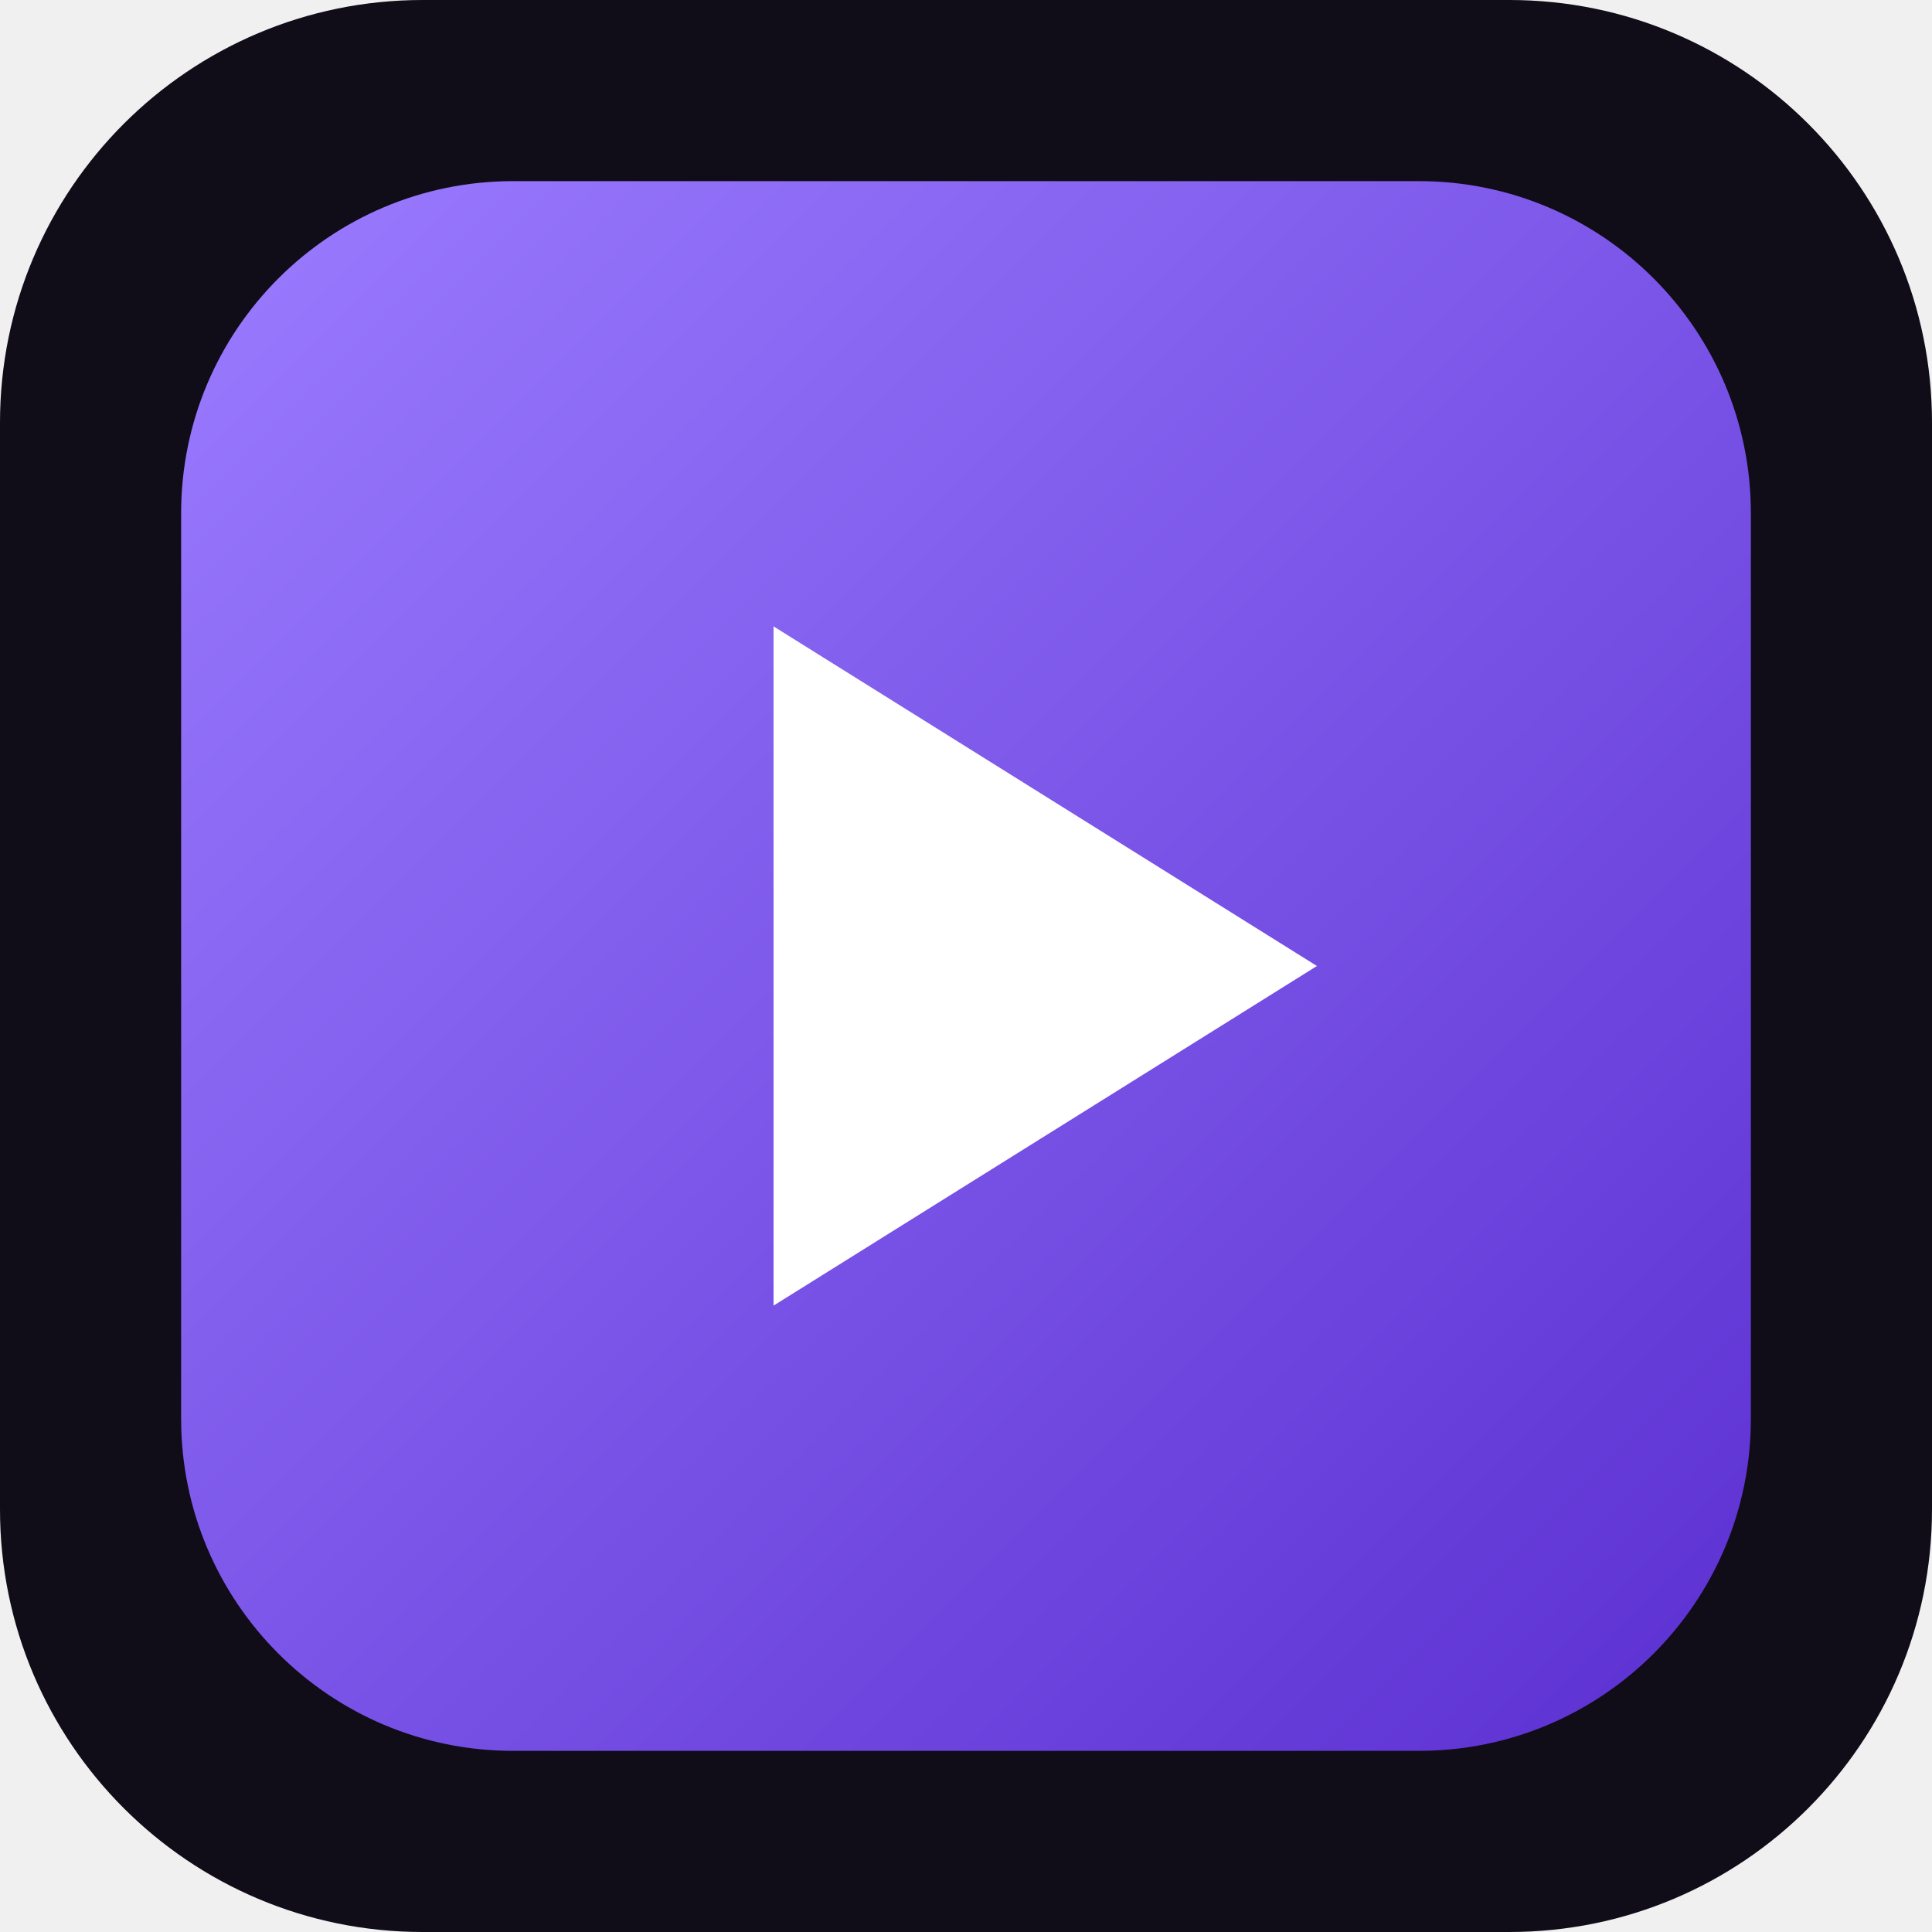
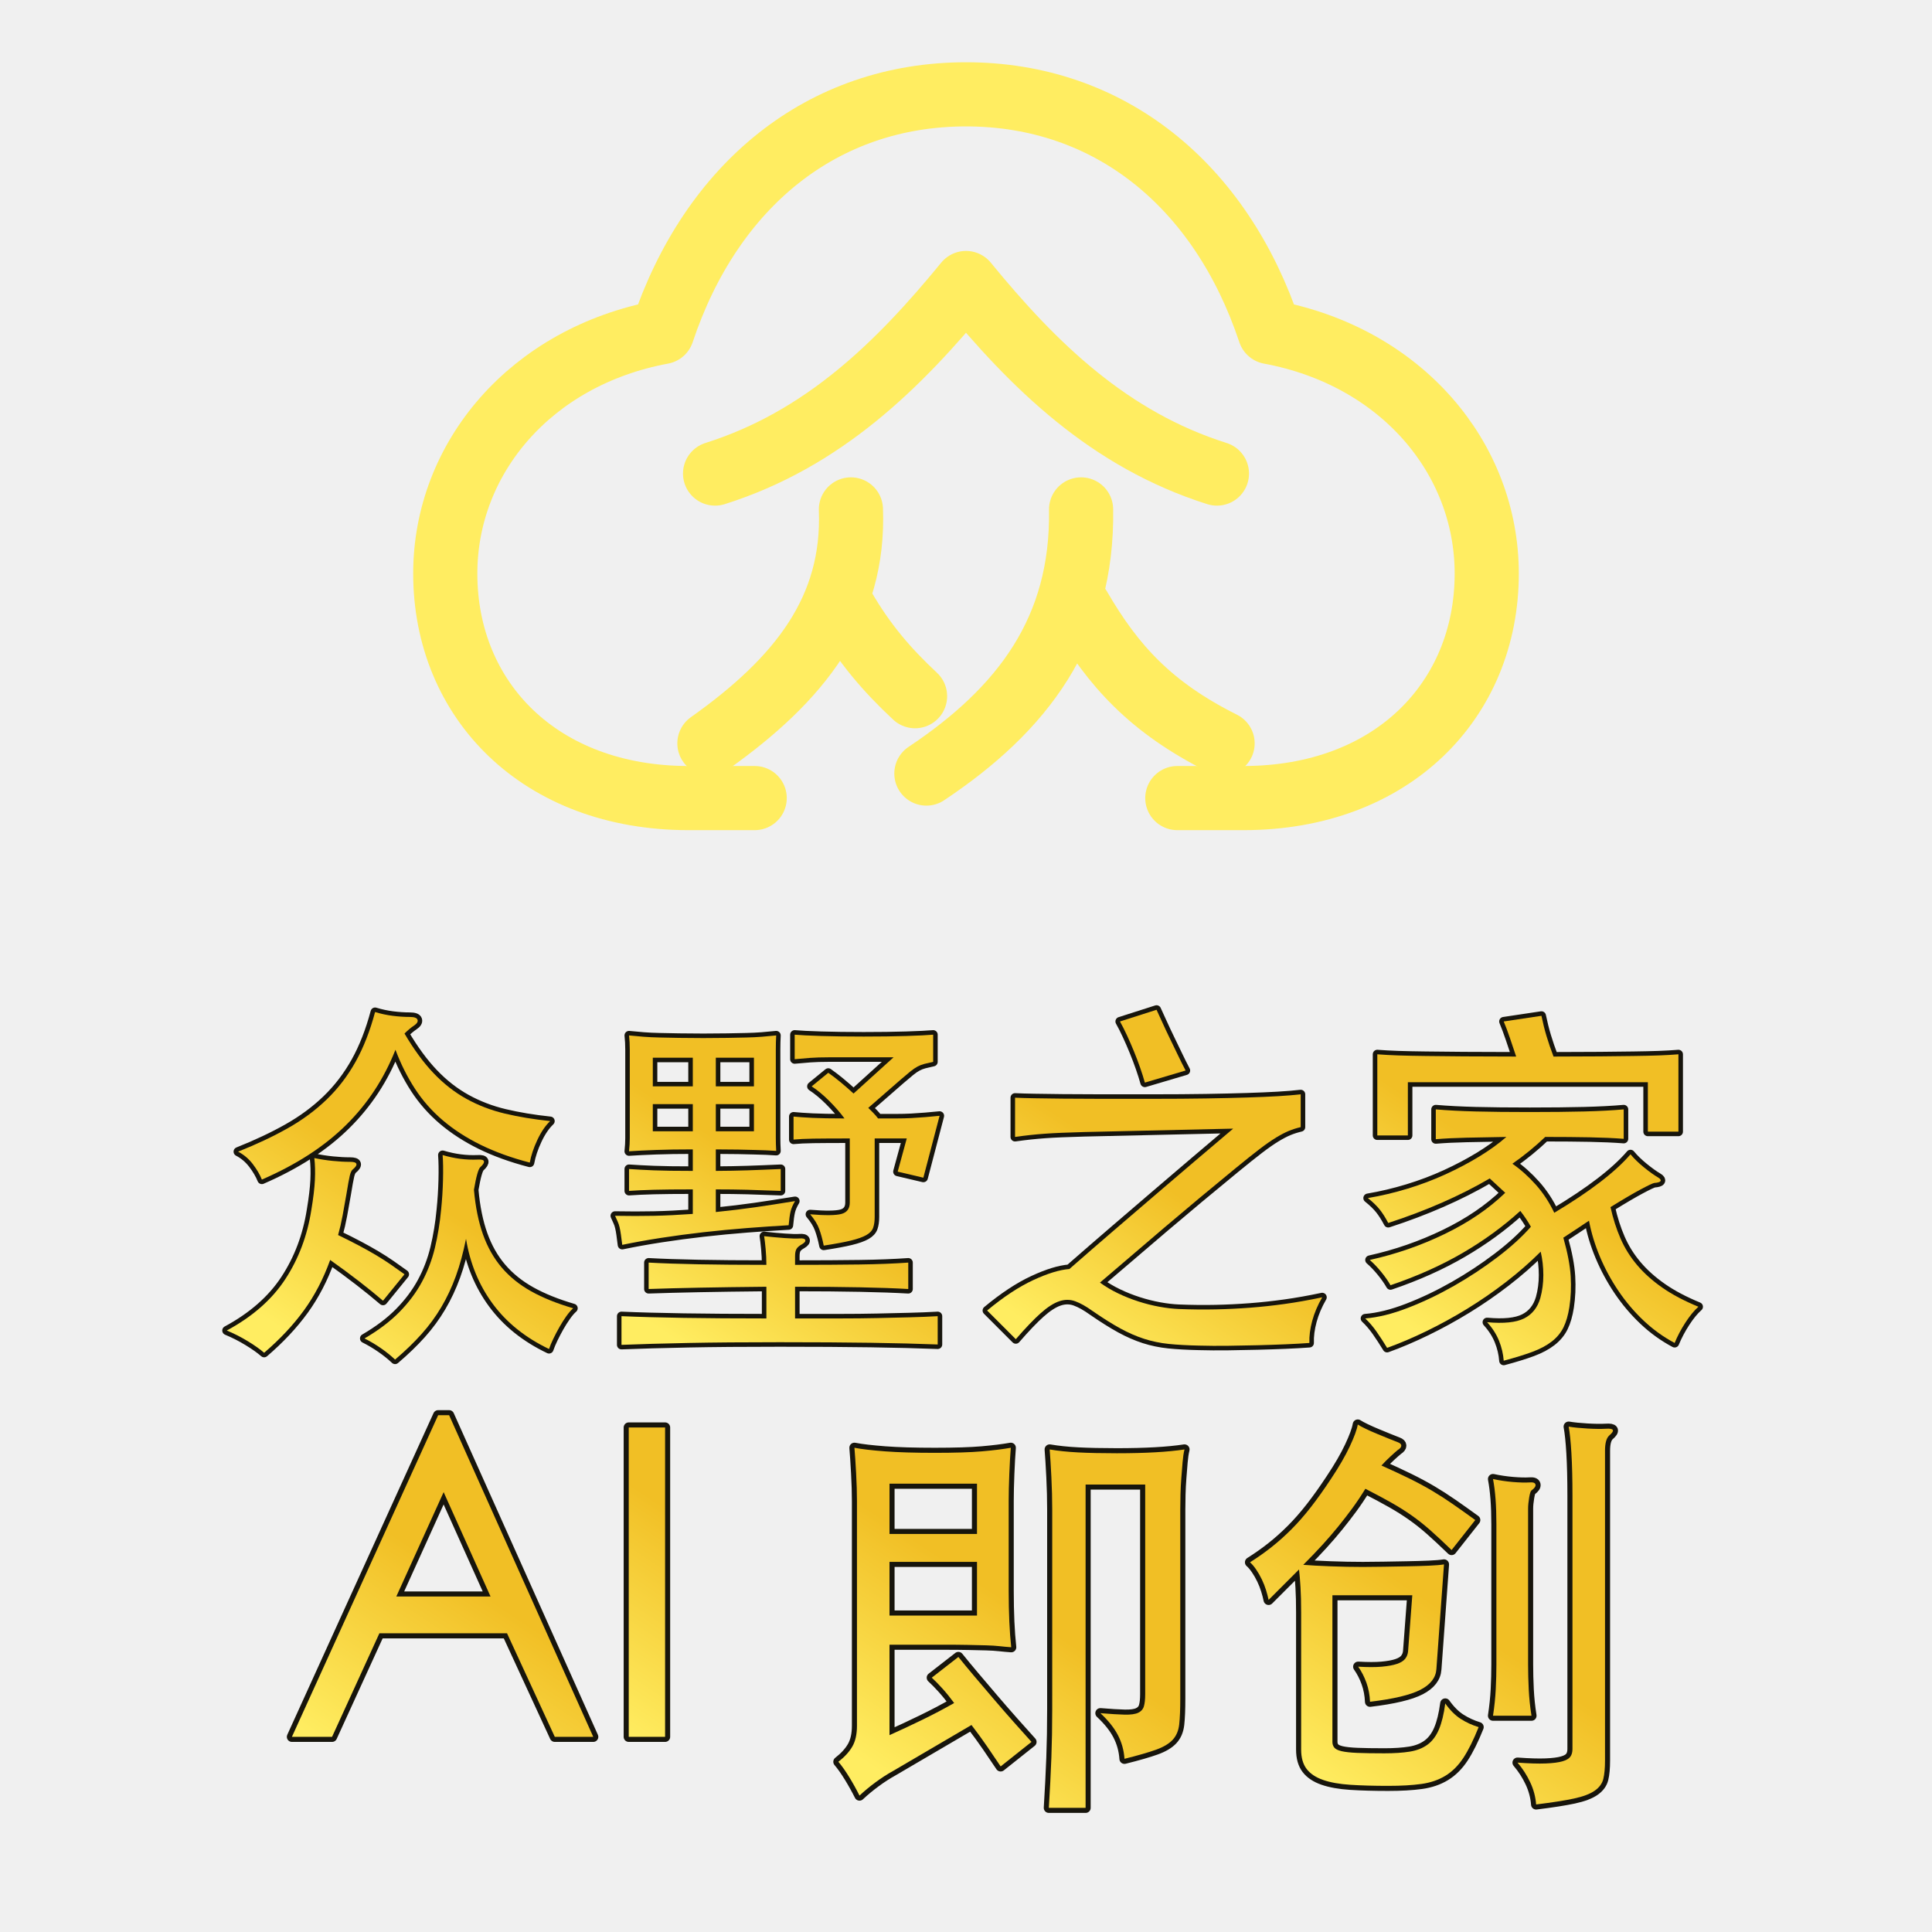
- <svg xmlns="http://www.w3.org/2000/svg" viewBox="0 0 512 512">
+ <svg xmlns="http://www.w3.org/2000/svg" viewBox="0 0 512 512" width="512" height="512" fill="none">
  <defs>
-     <linearGradient id="background" x1="0" y1="0" x2="1" y2="1">
-       <stop offset="0" stop-color="#9b7cff" />
-       <stop offset="1" stop-color="#5b2fd1" />
+     <linearGradient id="gold" x1="116" y1="24" x2="396" y2="444" gradientUnits="userSpaceOnUse">
+       <stop stop-color="#ffed61" />
+       <stop offset="1" stop-color="#f1bf25" />
    </linearGradient>
  </defs>
-   <rect width="512" height="512" rx="112" fill="#100c18" />
-   <rect x="48" y="48" width="416" height="416" rx="88" fill="url(#background)" />
-   <path d="M205 166v180l144-90-144-90Z" fill="#fff" />
+   <g transform="translate(96 -45) scale(5)" stroke="url(#gold)" stroke-width="3.4" stroke-linecap="round" stroke-linejoin="round">
+     <path d="M20.8 51.3h-3.5C9.4 51.3 4.4 46.1 4.4 39.4c0-6.1 4.5-11.5 11.5-12.8C18.5 18.8 24.4 14 32 14s13.5 4.8 16.1 12.6c7 1.3 11.5 6.7 11.5 12.8 0 6.7-5 11.9-12.9 11.9h-3.5" />
+     <path d="M18.7 34.1C24.4 32.3 28.4 28.4 32 24c3.6 4.4 7.6 8.3 13.3 10.1" />
+     <path d="M25.9 36c.2 5.3-2.7 9-7.5 12.4M25.5 41.2c1.1 1.9 2.3 3.3 3.8 4.7" />
+     <path d="M38.1 36c.1 6.4-3.1 10.6-8.2 14M38 41.2c1.8 3.1 3.8 5.3 7.6 7.2" />
+   </g>
+   <g fill="url(#gold)" stroke="#17150c" stroke-width="24" stroke-linejoin="round" paint-order="stroke fill" transform="translate(56.000 350) scale(0.1 -0.1)">
+     <path d="M675 217Q664 162 648.0 118.0Q632 74 609.5 36.0Q587 -2 557.0 -35.5Q527 -69 487 -103Q470 -87 449.0 -72.5Q428 -58 406 -47Q461 -15 498.0 22.5Q535 60 558.0 102.5Q581 145 592.5 193.0Q604 241 609 294Q613 333 614.0 373.0Q615 413 613 439Q660 425 706 427Q721 428 722.5 422.5Q724 417 713 407Q705 400 696 347Q702 279 720.0 228.5Q738 178 769.5 141.0Q801 104 847.5 78.0Q894 52 959 33Q950 25 940.5 11.5Q931 -2 922.5 -17.0Q914 -32 906.5 -47.5Q899 -63 895 -75Q801 -30 746.0 44.5Q691 119 675 217ZM315 161Q288 86 245.5 27.5Q203 -31 140 -85Q124 -71 97.0 -54.5Q70 -38 41 -26Q143 29 196.0 110.0Q249 191 265 293Q273 341 274.5 373.0Q276 405 273 431Q297 426 321.5 423.5Q346 421 368 421Q383 421 384.5 415.5Q386 410 375 401Q370 397 367.0 384.5Q364 372 358 335Q353 306 348.0 279.0Q343 252 336 227Q367 212 391.5 199.0Q416 186 437.0 173.5Q458 161 476.0 148.5Q494 136 512 123L455 53Q427 77 391.5 104.5Q356 132 315 161ZM488 718Q465 660 432.5 610.5Q400 561 357.0 518.5Q314 476 258.5 440.0Q203 404 134 374Q126 394 110.0 415.0Q94 436 71 448Q144 477 202.5 510.0Q261 543 306.0 586.5Q351 630 382.5 686.5Q414 743 434 818Q457 811 480.5 808.0Q504 805 526 805Q544 805 546.5 797.5Q549 790 537 782Q525 774 512 761Q549 698 589.0 656.0Q629 614 676.0 588.0Q723 562 777.5 549.0Q832 536 898 529Q879 511 864.0 479.0Q849 447 844 419Q771 438 714.0 466.0Q657 494 613.5 531.0Q570 568 539.5 615.0Q509 662 488 718Z" transform="translate(0 0)" />
+     <path d="M438 697H337V621H438ZM170 697V621H276V697ZM170 502H276V574H170ZM438 502V574H337V502ZM471 90Q368 89 292.0 87.5Q216 86 159 84V154Q267 148 471 148Q471 169 469.0 190.5Q467 212 465 224Q492 221 519.5 219.0Q547 217 559 218Q572 219 574.0 214.0Q576 209 566 203Q555 197 551.0 190.5Q547 184 547 171V148Q645 148 718.0 149.0Q791 150 847 154V84Q742 90 547 90V6Q611 6 665.0 6.0Q719 6 765.0 7.0Q811 8 850.5 9.0Q890 10 925 12V-63Q848 -60 747.5 -58.5Q647 -57 506 -57Q365 -57 264.0 -59.0Q163 -61 87 -64V12Q156 9 252.0 7.5Q348 6 471 6ZM337 397Q360 397 380.5 397.5Q401 398 421.0 398.5Q441 399 462.0 400.0Q483 401 509 402V344Q458 346 420.0 347.0Q382 348 337 348V288Q366 291 391.0 294.0Q416 297 440.5 300.5Q465 304 490.5 308.0Q516 312 547 317Q538 302 535.0 289.0Q532 276 530 253Q477 250 419.5 245.5Q362 241 304.5 234.5Q247 228 192.0 219.5Q137 211 89 201Q87 217 85.5 228.0Q84 239 82.0 247.5Q80 256 77.0 262.5Q74 269 70 278Q126 277 173.0 278.0Q220 279 276 283V348Q211 348 173.0 347.0Q135 346 107 344V402Q135 400 172.5 398.5Q210 397 276 397V454Q220 454 178.5 452.5Q137 451 107 449Q109 468 109.0 483.5Q109 499 109 522V673Q109 697 109.0 718.0Q109 739 107 756Q126 754 145.5 752.5Q165 751 188.5 750.5Q212 750 240.0 749.5Q268 749 304 749Q340 749 367.5 749.5Q395 750 417.5 750.5Q440 751 459.0 752.5Q478 754 497 756Q496 739 496.0 718.0Q496 697 496 674V523Q496 500 496.0 484.5Q496 469 497 450Q485 451 471.0 451.5Q457 452 438.5 452.5Q420 453 395.5 453.5Q371 454 337 454ZM808 698H635Q608 698 587.0 696.5Q566 695 546 693V758Q568 756 616.5 754.5Q665 753 729 753Q793 753 841.5 754.5Q890 756 913 758V686Q899 683 889.5 680.5Q880 678 871.5 673.5Q863 669 852.5 660.5Q842 652 827 639L741 564Q748 557 754.5 550.5Q761 544 767 536Q793 536 814.5 536.0Q836 536 855.0 537.0Q874 538 892.0 539.5Q910 541 930 543L887 379L819 395L843 483H758V275Q758 258 754.0 246.5Q750 235 736.0 227.0Q722 219 695.5 212.5Q669 206 623 199Q618 224 611.0 243.0Q604 262 587 282Q648 277 670.0 283.0Q692 289 692 313V483Q629 483 596.0 482.5Q563 482 543 480V541Q563 539 593.5 537.5Q624 536 678 536Q661 559 637.5 582.5Q614 606 591 621L635 657Q665 636 702 602Z" transform="translate(1000 0)" />
+     <path d="M474 631Q469 649 461.5 670.5Q454 692 445.0 714.0Q436 736 426.5 756.5Q417 777 408 793L505 824Q512 809 521.0 789.0Q530 769 540.5 747.5Q551 726 561.5 704.0Q572 682 582 663ZM944 62Q926 31 917.5 -0.5Q909 -32 910 -59Q883 -61 847.5 -62.5Q812 -64 773.0 -65.0Q734 -66 694.0 -66.5Q654 -67 618 -66Q571 -65 537.0 -61.5Q503 -58 472.0 -48.0Q441 -38 409.0 -20.5Q377 -3 335 26Q310 44 289.5 51.5Q269 59 247.0 51.5Q225 44 198.0 20.0Q171 -4 132 -49L56 27Q121 81 178.0 107.5Q235 134 274 137Q338 193 394.5 241.5Q451 290 503.5 335.0Q556 380 606.0 422.5Q656 465 708 509L314 500Q279 499 254.0 498.0Q229 497 208.5 495.5Q188 494 169.5 492.0Q151 490 130 487V591Q151 590 181.5 589.5Q212 589 255.5 588.5Q299 588 357.0 588.0Q415 588 493 588Q574 588 636.0 589.0Q698 590 745.0 591.5Q792 593 826.5 595.0Q861 597 887 600V513Q870 509 855.5 503.0Q841 497 822.0 485.5Q803 474 777.5 454.5Q752 435 713 403Q613 321 526.5 247.5Q440 174 355 101Q377 85 403.0 72.5Q429 60 457.0 51.0Q485 42 512.5 37.0Q540 32 564 31Q615 29 661.5 30.0Q708 31 753.5 34.5Q799 38 845.5 44.5Q892 51 944 62Z" transform="translate(2000 0)" />
+     <path d="M458 700Q450 724 441.5 749.0Q433 774 425 793L525 808Q531 779 538.5 754.0Q546 729 557 700Q628 700 679.5 700.5Q731 701 769.0 701.5Q807 702 835.5 703.0Q864 704 888 706V501H807V632H171V491H90V706Q116 704 146.0 703.0Q176 702 218.5 701.5Q261 701 319.0 700.5Q377 700 458 700ZM708 301Q718 256 734.5 218.0Q751 180 778.5 147.5Q806 115 845.5 87.5Q885 60 941 37Q924 22 906.5 -5.0Q889 -32 878 -59Q833 -35 795.5 0.5Q758 36 729.0 79.0Q700 122 680.0 169.5Q660 217 651 265Q635 254 618.0 243.0Q601 232 583 220Q600 160 602.5 117.5Q605 75 599 36Q594 4 583.5 -17.5Q573 -39 552.5 -55.0Q532 -71 501.0 -82.5Q470 -94 425 -106Q423 -79 412.5 -53.0Q402 -27 381 -4Q447 -10 479.0 6.0Q511 22 522 60Q530 89 530.0 121.0Q530 153 523 183Q481 141 431.0 102.5Q381 64 328.0 31.5Q275 -1 220.5 -27.5Q166 -54 116 -72Q102 -49 88.0 -29.0Q74 -9 58 6Q109 10 171.0 34.0Q233 58 293.5 92.5Q354 127 408.0 168.0Q462 209 497 249Q486 269 469 291Q401 229 316.0 179.5Q231 130 125 94Q116 110 101.0 128.5Q86 147 70 161Q174 184 269.0 230.0Q364 276 429 339Q410 357 388 377Q328 342 260.5 312.5Q193 283 119 259Q108 280 96.5 294.5Q85 309 65 325Q118 334 170.5 350.0Q223 366 271.0 388.0Q319 410 360.0 435.0Q401 460 432 487Q372 486 326.5 485.0Q281 484 245 481V560Q292 556 351.0 554.5Q410 553 494 553Q578 553 638.0 554.5Q698 556 743 560V482Q704 485 653.0 486.0Q602 487 535 487Q494 448 448 416Q481 393 510.0 360.5Q539 328 559 286Q701 371 761 441Q775 424 796.5 406.5Q818 389 835 379Q843 374 840.5 370.0Q838 366 824 365Q818 364 788.0 348.0Q758 332 708 301Z" transform="translate(3000 0)" />
+   </g>
+   <g fill="url(#gold)" stroke="#17150c" stroke-width="24" stroke-linejoin="round" paint-order="stroke fill" transform="translate(75.904 467) scale(0.112 -0.112)">
+     <path d="M726 60H635L522 305H220L108 60H13L359 821H385ZM483 392 372 639 260 392Z" transform="translate(0 0)" />
+     <path d="M156 60H70V792H156Z" transform="translate(740 0)" />
+     <path d="M418 474H211V347H418ZM418 659H211V540H418ZM909 740Q906 728 904.5 710.0Q903 692 901.5 672.5Q900 653 899.5 633.5Q899 614 899 598V150Q899 112 896.5 89.5Q894 67 881.0 53.0Q868 39 841.5 29.5Q815 20 767 8Q765 38 751.5 64.0Q738 90 710 116Q746 113 767.5 112.5Q789 112 799.5 117.0Q810 122 813.0 132.5Q816 143 816 161V657H675V-108H588Q590 -75 591.5 -46.0Q593 -17 594.0 10.5Q595 38 595.5 66.0Q596 94 596 126V598Q596 635 594.0 675.0Q592 715 590 740Q619 735 657.0 733.0Q695 731 749 731Q850 731 909 740ZM364 140Q350 159 336.5 174.0Q323 189 311 200L374 249Q390 229 412.0 203.0Q434 177 457.5 149.5Q481 122 504.5 95.5Q528 69 547 48L474 -10Q460 11 442.5 36.5Q425 62 405 88L219 -21Q199 -32 178.0 -47.5Q157 -63 140 -79Q129 -57 115.5 -35.0Q102 -13 90 1Q112 18 123.0 37.0Q134 56 134 86V618Q134 647 132.0 684.0Q130 721 128 744Q154 739 200.5 735.5Q247 732 318 732Q389 732 429.5 735.5Q470 739 498 744Q496 719 494.5 682.5Q493 646 493 618V406Q493 327 499 272Q485 273 471.5 274.5Q458 276 440.0 276.5Q422 277 397.5 277.5Q373 278 338 278H211V64Q249 81 289.0 100.5Q329 120 364 140Z" transform="translate(1216 0)" />
+     <path d="M914 773Q904 764 904 737V4Q904 -23 900.0 -39.5Q896 -56 879.5 -67.5Q863 -79 830.5 -86.0Q798 -93 741 -100Q739 -73 727.0 -47.5Q715 -22 697 -1Q738 -4 763.5 -3.0Q789 -2 803.0 2.0Q817 6 822.0 13.0Q827 20 827 31V630Q827 690 824.5 731.5Q822 773 818 794Q836 791 862.5 789.5Q889 788 906 789Q935 791 914 773ZM639 110Q644 143 645.5 173.0Q647 203 647 231V563Q647 596 645.0 622.5Q643 649 639 670Q662 665 686.0 663.0Q710 661 726 662Q738 663 739.5 657.0Q741 651 730 643Q727 641 724.5 626.0Q722 611 722 600V231Q722 203 723.5 172.5Q725 142 730 110ZM337 647Q321 621 305.5 600.0Q290 579 273.0 558.0Q256 537 236.0 515.0Q216 493 190 467Q215 465 254.5 463.5Q294 462 331 462Q352 462 380.5 462.5Q409 463 436.5 463.5Q464 464 487.5 465.0Q511 466 523 468L505 220Q503 190 467.5 171.5Q432 153 348 143Q347 167 339.5 188.0Q332 209 320 226Q354 224 376.0 226.0Q398 228 411.5 232.5Q425 237 431.0 244.5Q437 252 438 262L448 395H259V48Q259 40 263.5 34.5Q268 29 281.0 26.0Q294 23 318.0 22.0Q342 21 382 21Q417 21 442.0 25.0Q467 29 484.0 41.5Q501 54 511.0 77.5Q521 101 526 139Q543 115 562.5 102.5Q582 90 605 83Q587 38 569.0 10.5Q551 -17 526.5 -32.0Q502 -47 469.5 -51.5Q437 -56 391 -56Q340 -56 301.5 -53.5Q263 -51 237.0 -42.0Q211 -33 198.0 -16.0Q185 1 185 30V354Q185 389 183.5 414.0Q182 439 180 456L108 384Q106 394 102.0 407.0Q98 420 92.0 432.5Q86 445 78.5 456.0Q71 467 64 473Q91 490 115.0 509.0Q139 528 162.0 551.0Q185 574 208.0 603.5Q231 633 256 671Q284 713 300.0 747.0Q316 781 319 799Q325 795 337.5 789.0Q350 783 364.5 777.0Q379 771 392.5 765.5Q406 760 414 757Q422 754 422.0 749.0Q422 744 414 739Q409 735 397.5 724.5Q386 714 375 702Q413 685 441.5 671.0Q470 657 494.5 642.5Q519 628 543.5 611.0Q568 594 597 573L541 502Q512 530 490.5 549.0Q469 568 447.0 583.5Q425 599 399.5 613.5Q374 628 337 647Z" transform="translate(2216 0)" />
+   </g>
</svg>
